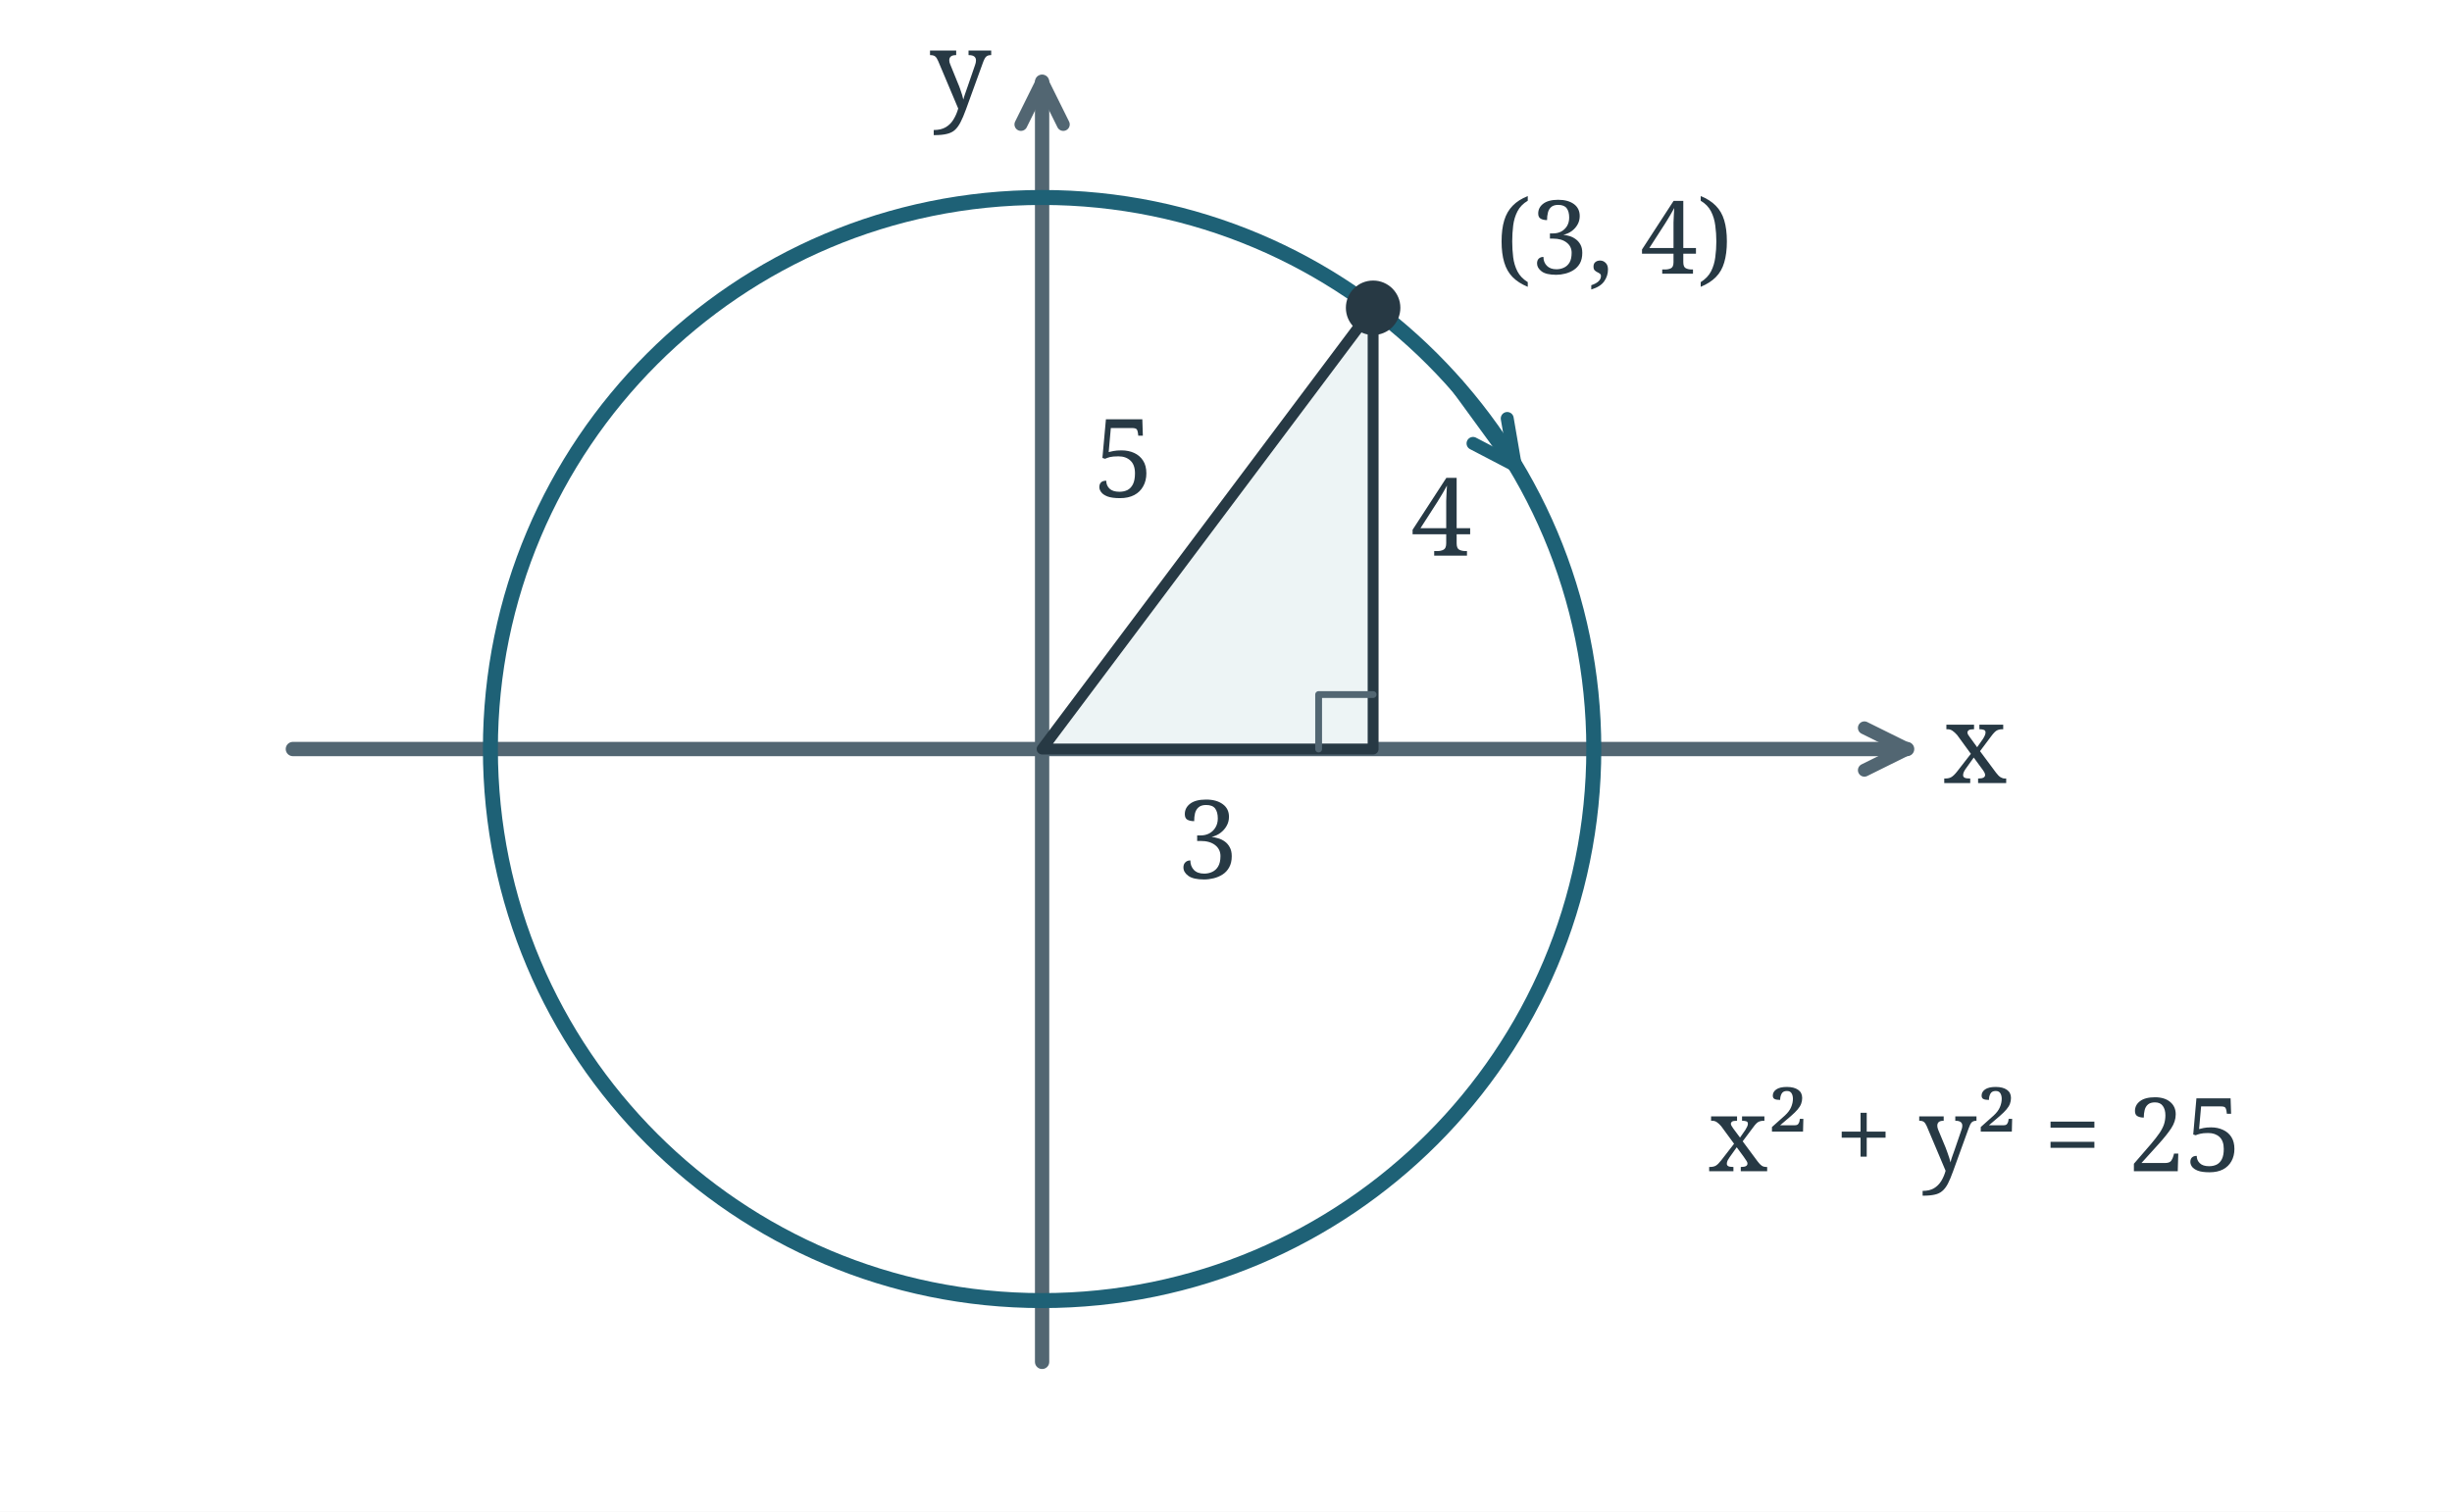
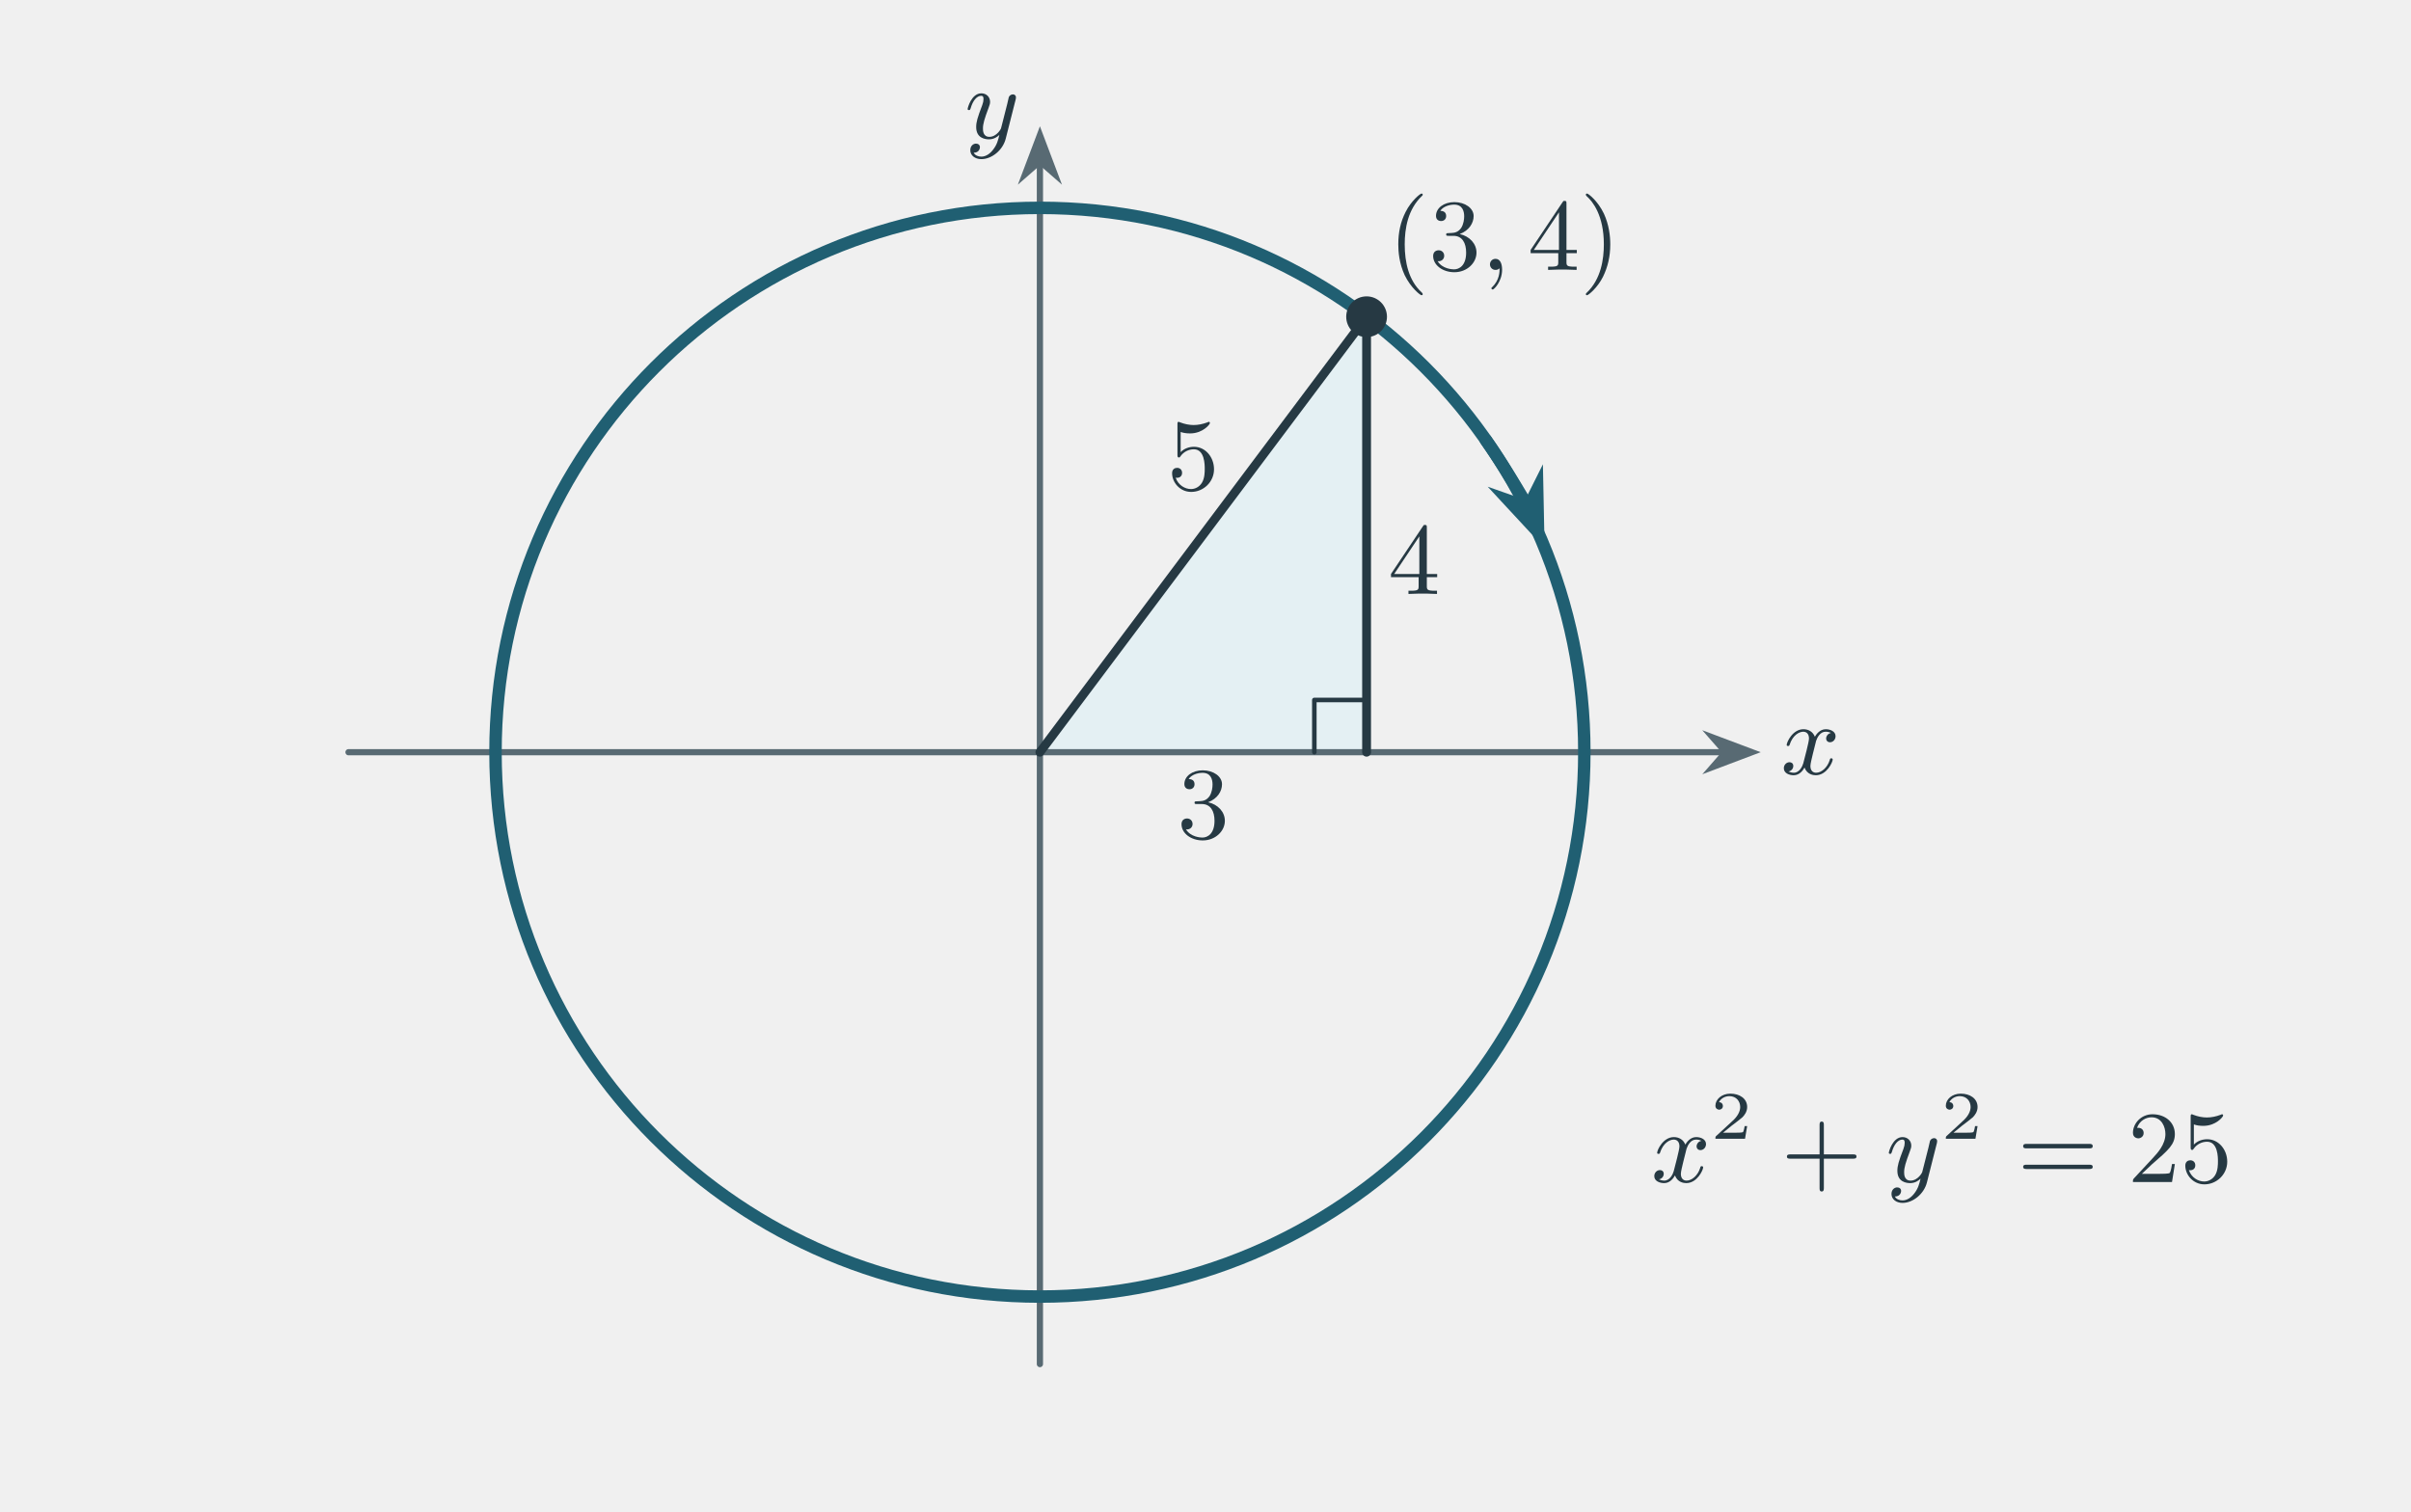
- <svg xmlns="http://www.w3.org/2000/svg" viewBox="0 0 360 222" role="img">
-   <rect width="360" height="222" fill="white" />
-   <path d="M43,110 L280,110" fill="none" stroke="#526672" stroke-width="2.1" stroke-linejoin="round" stroke-linecap="round" />
-   <path d="M273.728,113.108 L280,110 L273.728,106.892" fill="none" stroke="#526672" stroke-width="1.9" stroke-linejoin="round" stroke-linecap="round" />
-   <path d="M153,200 L153,12" fill="none" stroke="#526672" stroke-width="2.1" stroke-linejoin="round" stroke-linecap="round" />
-   <path d="M156.108,18.272 L153,12 L149.892,18.272" fill="none" stroke="#526672" stroke-width="1.9" stroke-linejoin="round" stroke-linecap="round" />
-   <text x="290" y="115" text-anchor="middle" font-family="Georgia,serif" font-size="16" fill="#273944">x</text>
-   <text x="141" y="16" text-anchor="middle" font-family="Georgia,serif" font-size="16" fill="#273944">y</text>
-   <circle cx="153" cy="110" r="81" fill="none" stroke="#1e6176" stroke-width="2.2" />
-   <path d="M153,110 L201.6,45.2 V110 Z" fill="#edf4f5" stroke="#273944" stroke-width="1.6" stroke-linejoin="round" stroke-linecap="round" />
-   <path d="M193.6,110 v-8 h8" fill="none" stroke="#526672" stroke-width="1" stroke-linejoin="round" stroke-linecap="round" />
-   <text x="165" y="73" text-anchor="middle" font-family="Georgia,serif" font-size="16" fill="#273944">5</text>
-   <text x="177.3" y="129" text-anchor="middle" font-family="Georgia,serif" font-size="16" fill="#273944">3</text>
-   <text x="211.6" y="81.6" text-anchor="middle" font-family="Georgia,serif" font-size="16" fill="#273944">4</text>
-   <circle cx="201.6" cy="45.2" r="4" fill="#273944" />
-   <text x="219.6" y="40.2" text-anchor="start" font-family="Georgia,serif" font-size="15" fill="#273944">(3, 4)</text>
-   <path d="M213.896,56.59 L222.474,68.355" fill="none" stroke="#1e6176" stroke-width="2.1" stroke-linejoin="round" stroke-linecap="round" />
-   <path d="M216.268,65.118 L222.474,68.355 L221.29,61.456" fill="none" stroke="#1e6176" stroke-width="1.9" stroke-linejoin="round" stroke-linecap="round" />
-   <text x="290" y="172" text-anchor="middle" font-family="Georgia,serif" font-size="15" fill="#273944">x² + y² = 25</text>
+ <svg xmlns="http://www.w3.org/2000/svg" xmlns:xlink="http://www.w3.org/1999/xlink" width="211.206" height="132.403" viewBox="0 0 211.206 132.403">
+   <defs>
+     <g>
+       <g id="glyph-0-0">
+         <path d="M 4.547 -1.281 C 4.547 -1.328 4.516 -1.391 4.422 -1.391 C 4.328 -1.391 4.312 -1.344 4.281 -1.219 C 4.078 -0.578 3.562 -0.125 3.094 -0.125 C 2.844 -0.125 2.594 -0.281 2.594 -0.719 C 2.594 -0.906 2.719 -1.406 2.797 -1.734 L 3.094 -2.922 C 3.203 -3.25 3.469 -3.719 3.922 -3.719 C 4.094 -3.719 4.25 -3.688 4.391 -3.609 C 4.062 -3.547 3.969 -3.25 3.969 -3.125 C 3.969 -2.953 4.094 -2.797 4.312 -2.797 C 4.562 -2.797 4.797 -3.016 4.797 -3.328 C 4.797 -3.734 4.359 -3.938 3.938 -3.938 C 3.406 -3.938 3.094 -3.469 2.984 -3.281 C 2.812 -3.719 2.422 -3.938 1.984 -3.938 C 1.031 -3.938 0.516 -2.797 0.516 -2.562 C 0.516 -2.484 0.578 -2.469 0.641 -2.469 C 0.719 -2.469 0.75 -2.5 0.766 -2.562 C 1.047 -3.438 1.625 -3.719 1.969 -3.719 C 2.234 -3.719 2.469 -3.547 2.469 -3.125 C 2.469 -2.812 2.078 -1.391 1.969 -0.953 C 1.891 -0.672 1.625 -0.125 1.141 -0.125 C 0.953 -0.125 0.766 -0.188 0.672 -0.234 C 0.922 -0.281 1.094 -0.484 1.094 -0.719 C 1.094 -0.953 0.922 -1.047 0.766 -1.047 C 0.5 -1.047 0.266 -0.828 0.266 -0.516 C 0.266 -0.078 0.75 0.094 1.125 0.094 C 1.641 0.094 1.938 -0.328 2.078 -0.578 C 2.297 0.016 2.828 0.094 3.062 0.094 C 4.031 0.094 4.547 -1.062 4.547 -1.281 Z M 4.547 -1.281 " />
+       </g>
+       <g id="glyph-0-1">
+         <path d="M 4.484 -3.438 C 4.484 -3.484 4.5 -3.531 4.5 -3.594 C 4.5 -3.703 4.422 -3.844 4.234 -3.844 C 4.109 -3.844 3.953 -3.781 3.875 -3.609 L 3.734 -3 L 3.281 -1.219 C 3.219 -0.969 3.219 -0.953 3.188 -0.859 C 3.188 -0.828 2.812 -0.125 2.172 -0.125 C 1.609 -0.125 1.609 -0.688 1.609 -0.859 C 1.609 -1.266 1.734 -1.688 2.109 -2.688 C 2.188 -2.906 2.234 -3.031 2.234 -3.188 C 2.234 -3.625 1.906 -3.938 1.469 -3.938 C 0.609 -3.938 0.266 -2.672 0.266 -2.562 C 0.266 -2.484 0.328 -2.469 0.391 -2.469 C 0.484 -2.469 0.484 -2.516 0.531 -2.625 C 0.719 -3.297 1.078 -3.719 1.453 -3.719 C 1.656 -3.719 1.656 -3.547 1.656 -3.422 C 1.656 -3.281 1.625 -3.109 1.547 -2.906 C 1.125 -1.797 1.016 -1.422 1.016 -0.984 C 1.016 0 1.812 0.094 2.141 0.094 C 2.578 0.094 2.891 -0.141 3.047 -0.297 C 2.938 0.156 2.844 0.562 2.484 1.016 C 2.219 1.359 1.859 1.609 1.469 1.609 C 1.219 1.609 0.922 1.516 0.797 1.266 C 1.281 1.266 1.344 0.875 1.344 0.781 C 1.344 0.594 1.203 0.469 1 0.469 C 0.781 0.469 0.5 0.641 0.5 1.047 C 0.5 1.5 0.906 1.828 1.469 1.828 C 2.375 1.828 3.359 1.047 3.609 0.016 Z M 4.484 -3.438 " />
+       </g>
+       <g id="glyph-0-2">
+         <path d="M 1.844 -0.016 C 1.844 -0.578 1.656 -0.969 1.266 -0.969 C 0.969 -0.969 0.781 -0.734 0.781 -0.484 C 0.781 -0.234 0.969 0 1.266 0 C 1.406 0 1.531 -0.047 1.625 -0.141 C 1.625 0.156 1.625 0.891 0.969 1.516 C 0.906 1.562 0.906 1.578 0.906 1.609 C 0.906 1.672 0.969 1.719 1.031 1.719 C 1.125 1.719 1.844 1.031 1.844 -0.016 Z M 1.844 -0.016 " />
+       </g>
+       <g id="glyph-1-0">
+         <path d="M 4.125 -1.781 C 4.125 -2.859 3.359 -3.75 2.375 -3.75 C 1.953 -3.75 1.516 -3.609 1.203 -3.281 L 1.203 -5.047 C 1.469 -4.953 1.75 -4.922 2.031 -4.922 C 3.125 -4.922 3.766 -5.703 3.766 -5.828 C 3.766 -5.906 3.719 -5.938 3.672 -5.938 C 3.672 -5.938 3.625 -5.938 3.547 -5.891 C 3.125 -5.734 2.719 -5.656 2.344 -5.656 C 1.969 -5.656 1.562 -5.734 1.156 -5.891 C 1.062 -5.938 1.031 -5.938 1.031 -5.938 C 0.922 -5.938 0.922 -5.859 0.922 -5.703 L 0.922 -3.078 C 0.922 -2.922 0.922 -2.812 1.047 -2.812 C 1.125 -2.812 1.156 -2.859 1.203 -2.938 C 1.469 -3.312 1.906 -3.531 2.359 -3.531 C 3.312 -3.531 3.312 -2.156 3.312 -1.828 C 3.312 -1.547 3.312 -1 3.062 -0.594 C 2.828 -0.219 2.453 -0.047 2.109 -0.047 C 1.578 -0.047 0.984 -0.391 0.766 -1.047 C 0.766 -1.047 0.828 -1.031 0.891 -1.031 C 1.078 -1.031 1.328 -1.141 1.328 -1.469 C 1.328 -1.734 1.141 -1.906 0.891 -1.906 C 0.703 -1.906 0.453 -1.797 0.453 -1.438 C 0.453 -0.625 1.141 0.203 2.125 0.203 C 3.203 0.203 4.125 -0.672 4.125 -1.781 Z M 4.125 -1.781 " />
+       </g>
+       <g id="glyph-1-1">
+         <path d="M 4.188 -1.516 C 4.188 -2.297 3.578 -2.953 2.719 -3.141 C 3.547 -3.453 3.938 -4.109 3.938 -4.719 C 3.938 -5.406 3.188 -5.938 2.25 -5.938 C 1.328 -5.938 0.641 -5.422 0.641 -4.734 C 0.641 -4.438 0.828 -4.281 1.094 -4.281 C 1.344 -4.281 1.531 -4.453 1.531 -4.719 C 1.531 -5.031 1.328 -5.172 1.016 -5.172 C 1.25 -5.547 1.797 -5.719 2.234 -5.719 C 2.969 -5.719 3.109 -5.125 3.109 -4.703 C 3.109 -4.438 3.062 -4.016 2.844 -3.672 C 2.562 -3.281 2.25 -3.25 1.984 -3.234 C 1.766 -3.219 1.75 -3.219 1.672 -3.219 C 1.594 -3.219 1.531 -3.203 1.531 -3.109 C 1.531 -2.984 1.594 -2.984 1.75 -2.984 L 2.172 -2.984 C 2.938 -2.984 3.281 -2.359 3.281 -1.516 C 3.281 -0.375 2.672 -0.047 2.219 -0.047 C 2.047 -0.047 1.188 -0.094 0.781 -0.766 C 1.109 -0.719 1.359 -0.938 1.359 -1.234 C 1.359 -1.531 1.141 -1.719 0.875 -1.719 C 0.656 -1.719 0.391 -1.594 0.391 -1.219 C 0.391 -0.422 1.219 0.203 2.25 0.203 C 3.359 0.203 4.188 -0.609 4.188 -1.516 Z M 4.188 -1.516 " />
+       </g>
+       <g id="glyph-1-2">
+         <path d="M 4.312 -1.469 L 4.312 -1.75 L 3.406 -1.75 L 3.406 -5.797 C 3.406 -5.984 3.406 -6.047 3.234 -6.047 C 3.125 -6.047 3.125 -6.031 3.047 -5.906 L 0.266 -1.75 L 0.266 -1.469 L 2.688 -1.469 L 2.688 -0.703 C 2.688 -0.375 2.672 -0.281 2 -0.281 L 1.797 -0.281 L 1.797 0 C 2.359 -0.031 2.984 -0.031 3.047 -0.031 C 3.094 -0.031 3.734 -0.031 4.297 0 L 4.297 -0.281 L 4.109 -0.281 C 3.438 -0.281 3.406 -0.375 3.406 -0.703 L 3.406 -1.469 Z M 2.75 -1.75 L 0.547 -1.75 L 2.75 -5.047 Z M 2.75 -1.75 " />
+       </g>
+       <g id="glyph-1-3">
+         <path d="M 3.047 2.125 C 3.047 2.078 3.016 2.047 2.969 1.984 C 1.812 0.938 1.469 -0.672 1.469 -2.234 C 1.469 -3.609 1.734 -5.297 2.984 -6.484 C 3.031 -6.516 3.047 -6.547 3.047 -6.594 C 3.047 -6.656 3 -6.688 2.938 -6.688 C 2.828 -6.688 2.031 -6.047 1.547 -5.078 C 1.109 -4.219 0.906 -3.297 0.906 -2.234 C 0.906 -1.594 0.984 -0.578 1.469 0.469 C 2 1.562 2.828 2.219 2.938 2.219 C 3 2.219 3.047 2.188 3.047 2.125 Z M 3.047 2.125 " />
+       </g>
+       <g id="glyph-1-4">
+         <path d="M 2.656 -2.234 C 2.656 -2.969 2.547 -3.953 2.094 -4.938 C 1.562 -6.047 0.734 -6.688 0.625 -6.688 C 0.531 -6.688 0.516 -6.625 0.516 -6.594 C 0.516 -6.547 0.531 -6.516 0.594 -6.453 C 1.109 -6 2.094 -4.781 2.094 -2.234 C 2.094 -0.969 1.859 0.812 0.578 2.016 C 0.547 2.047 0.516 2.078 0.516 2.125 C 0.516 2.156 0.531 2.219 0.625 2.219 C 0.734 2.219 1.531 1.578 2.016 0.609 C 2.438 -0.25 2.656 -1.172 2.656 -2.234 Z M 2.656 -2.234 " />
+       </g>
+       <g id="glyph-1-5">
+         <path d="M 6.609 -2.234 C 6.609 -2.422 6.438 -2.422 6.297 -2.422 L 3.75 -2.422 L 3.75 -4.984 C 3.75 -5.125 3.75 -5.297 3.562 -5.297 C 3.375 -5.297 3.375 -5.109 3.375 -4.984 L 3.375 -2.422 L 0.828 -2.422 C 0.703 -2.422 0.516 -2.422 0.516 -2.234 C 0.516 -2.047 0.672 -2.047 0.828 -2.047 L 3.375 -2.047 L 3.375 0.516 C 3.375 0.656 3.375 0.828 3.562 0.828 C 3.75 0.828 3.75 0.641 3.75 0.516 L 3.75 -2.047 L 6.297 -2.047 C 6.422 -2.047 6.609 -2.047 6.609 -2.234 Z M 6.609 -2.234 " />
+       </g>
+       <g id="glyph-1-6">
+         <path d="M 6.609 -3.141 C 6.609 -3.344 6.422 -3.344 6.281 -3.344 L 0.844 -3.344 C 0.703 -3.344 0.516 -3.344 0.516 -3.141 C 0.516 -2.953 0.688 -2.953 0.797 -2.953 L 6.312 -2.953 C 6.438 -2.953 6.609 -2.953 6.609 -3.141 Z M 6.609 -1.328 C 6.609 -1.516 6.438 -1.516 6.312 -1.516 L 0.797 -1.516 C 0.688 -1.516 0.516 -1.516 0.516 -1.328 C 0.516 -1.141 0.703 -1.141 0.844 -1.141 L 6.281 -1.141 C 6.422 -1.141 6.609 -1.141 6.609 -1.328 Z M 6.609 -1.328 " />
+       </g>
+       <g id="glyph-1-7">
+         <path d="M 4.125 -1.578 L 3.875 -1.578 C 3.859 -1.469 3.781 -0.938 3.672 -0.797 C 3.609 -0.719 3 -0.719 2.812 -0.719 L 1.234 -0.719 L 2.109 -1.547 C 3.578 -2.812 4.125 -3.297 4.125 -4.203 C 4.125 -5.234 3.281 -5.938 2.172 -5.938 C 1.156 -5.938 0.453 -5.125 0.453 -4.312 C 0.453 -3.875 0.844 -3.828 0.922 -3.828 C 1.109 -3.828 1.391 -3.969 1.391 -4.297 C 1.391 -4.562 1.203 -4.75 0.922 -4.75 C 0.875 -4.75 0.844 -4.75 0.812 -4.75 C 1.031 -5.375 1.594 -5.672 2.078 -5.672 C 2.984 -5.672 3.297 -4.812 3.297 -4.203 C 3.297 -3.297 2.609 -2.547 2.188 -2.094 L 0.547 -0.328 C 0.453 -0.219 0.453 -0.203 0.453 0 L 3.875 0 Z M 4.125 -1.578 " />
+       </g>
+       <g id="glyph-2-0">
+         <path d="M 3.203 -1.109 L 2.984 -1.109 C 2.969 -1.031 2.906 -0.641 2.828 -0.578 C 2.781 -0.531 2.297 -0.531 2.219 -0.531 L 1.094 -0.531 L 1.859 -1.156 C 2.062 -1.312 2.594 -1.703 2.781 -1.875 C 2.953 -2.047 3.203 -2.359 3.203 -2.781 C 3.203 -3.531 2.531 -3.953 1.734 -3.953 C 0.969 -3.953 0.422 -3.453 0.422 -2.891 C 0.422 -2.594 0.688 -2.547 0.75 -2.547 C 0.906 -2.547 1.078 -2.656 1.078 -2.875 C 1.078 -3 1 -3.203 0.734 -3.203 C 0.875 -3.5 1.234 -3.734 1.641 -3.734 C 2.266 -3.734 2.594 -3.266 2.594 -2.781 C 2.594 -2.359 2.328 -1.922 1.906 -1.547 L 0.5 -0.25 C 0.438 -0.188 0.422 -0.188 0.422 0 L 3.016 0 Z M 3.203 -1.109 " />
+       </g>
+     </g>
+   </defs>
+   <path fill-rule="nonzero" fill="rgb(89.412%, 94.119%, 95.293%)" fill-opacity="1" d="M 91.098 65.902 L 119.715 65.902 L 119.715 27.75 Z M 91.098 65.902 " />
+   <path fill="none" stroke-width="0.548" stroke-linecap="round" stroke-linejoin="round" stroke="rgb(34.511%, 41.57%, 45.096%)" stroke-opacity="1" stroke-miterlimit="10" d="M 24.2 56.979 L 145.247 56.979 " transform="matrix(0.995511, 0, 0, -0.995511, 6.440122, 122.6251)" />
+   <path fill-rule="nonzero" fill="rgb(34.511%, 41.57%, 45.096%)" fill-opacity="1" stroke-width="0.548" stroke-linecap="round" stroke-linejoin="miter" stroke="rgb(34.511%, 41.57%, 45.096%)" stroke-opacity="1" stroke-miterlimit="10" d="M 4.323 0.002 L 0.885 1.296 L 2.019 0.002 L 0.885 -1.297 Z M 4.323 0.002 " transform="matrix(0.995511, 0, 0, -0.995511, 149.1617, 65.90393)" />
+   <g fill="rgb(14.902%, 22.353%, 26.276%)" fill-opacity="1">
+     <use xlink:href="#glyph-0-0" x="156" y="67.826" />
+   </g>
+   <path fill="none" stroke-width="0.548" stroke-linecap="round" stroke-linejoin="round" stroke="rgb(34.511%, 41.57%, 45.096%)" stroke-opacity="1" stroke-miterlimit="10" d="M 85.039 3.131 L 85.039 108.848 " transform="matrix(0.995511, 0, 0, -0.995511, 6.440122, 122.6251)" />
+   <path fill-rule="nonzero" fill="rgb(34.511%, 41.57%, 45.096%)" fill-opacity="1" stroke-width="0.548" stroke-linecap="round" stroke-linejoin="miter" stroke="rgb(34.511%, 41.57%, 45.096%)" stroke-opacity="1" stroke-miterlimit="10" d="M 4.323 0.001 L 0.885 1.3 L 2.019 0.001 L 0.885 -1.298 Z M 4.323 0.001 " transform="matrix(0, -0.995511, -0.995511, 0, 91.09882, 16.1392)" />
+   <g fill="rgb(14.902%, 22.353%, 26.276%)" fill-opacity="1">
+     <use xlink:href="#glyph-0-1" x="84.499" y="12.114" />
+   </g>
+   <path fill="none" stroke-width="1.096" stroke-linecap="round" stroke-linejoin="round" stroke="rgb(12.549%, 37.256%, 44.707%)" stroke-opacity="1" stroke-miterlimit="10" d="M 132.946 56.979 C 132.946 83.433 111.498 104.885 85.039 104.885 C 58.581 104.885 37.133 83.433 37.133 56.979 C 37.133 30.52 58.581 9.072 85.039 9.072 C 111.498 9.072 132.946 30.52 132.946 56.979 Z M 132.946 56.979 " transform="matrix(0.995511, 0, 0, -0.995511, 6.440122, 122.6251)" />
+   <path fill="none" stroke-width="0.777" stroke-linecap="round" stroke-linejoin="round" stroke="rgb(14.902%, 22.353%, 26.276%)" stroke-opacity="1" stroke-miterlimit="10" d="M 85.039 56.979 L 113.785 95.303 L 113.785 56.979 " transform="matrix(0.995511, 0, 0, -0.995511, 6.440122, 122.6251)" />
+   <g fill="rgb(14.902%, 22.353%, 26.276%)" fill-opacity="1">
+     <use xlink:href="#glyph-1-0" x="102.224" y="42.894" />
+   </g>
+   <path fill="none" stroke-width="0.399" stroke-linecap="round" stroke-linejoin="round" stroke="rgb(14.902%, 22.353%, 26.276%)" stroke-opacity="1" stroke-miterlimit="10" d="M 109.187 56.979 L 109.187 61.577 L 113.785 61.577 " transform="matrix(0.995511, 0, 0, -0.995511, 6.440122, 122.6251)" />
+   <g fill="rgb(14.902%, 22.353%, 26.276%)" fill-opacity="1">
+     <use xlink:href="#glyph-1-1" x="103.111" y="73.427" />
+   </g>
+   <g fill="rgb(14.902%, 22.353%, 26.276%)" fill-opacity="1">
+     <use xlink:href="#glyph-1-2" x="121.586" y="52.037" />
+   </g>
+   <path fill-rule="nonzero" fill="rgb(14.902%, 22.353%, 26.276%)" fill-opacity="1" d="M 121.5 27.75 C 121.5 26.766 120.699 25.965 119.715 25.965 C 118.727 25.965 117.93 26.766 117.93 27.75 C 117.93 28.738 118.727 29.535 119.715 29.535 C 120.699 29.535 121.5 28.738 121.5 27.75 Z M 121.5 27.75 " />
+   <g fill="rgb(14.902%, 22.353%, 26.276%)" fill-opacity="1">
+     <use xlink:href="#glyph-1-3" x="121.586" y="23.646" />
+     <use xlink:href="#glyph-1-1" x="125.154" y="23.646" />
+   </g>
+   <g fill="rgb(14.902%, 22.353%, 26.276%)" fill-opacity="1">
+     <use xlink:href="#glyph-0-2" x="129.741" y="23.646" />
+   </g>
+   <g fill="rgb(14.902%, 22.353%, 26.276%)" fill-opacity="1">
+     <use xlink:href="#glyph-1-2" x="133.818" y="23.646" />
+     <use xlink:href="#glyph-1-4" x="138.405" y="23.646" />
+   </g>
+   <path fill="none" stroke-width="1.096" stroke-linecap="round" stroke-linejoin="round" stroke="rgb(12.549%, 37.256%, 44.707%)" stroke-opacity="1" stroke-miterlimit="10" d="M 124.282 84.453 C 126.361 81.487 128.1 78.281 127.907 78.764 " transform="matrix(0.995511, 0, 0, -0.995511, 6.440122, 122.6251)" />
+   <path fill-rule="nonzero" fill="rgb(12.549%, 37.256%, 44.707%)" fill-opacity="1" stroke-width="1.096" stroke-linecap="round" stroke-linejoin="miter" stroke="rgb(12.549%, 37.256%, 44.707%)" stroke-opacity="1" stroke-miterlimit="10" d="M 5.242 -0 L 1.768 1.322 L 2.935 0 L 1.772 -1.32 Z M 5.242 -0 " transform="matrix(0.372859, 0.923028, 0.923028, -0.372859, 132.7802, 41.75935)" />
+   <g fill="rgb(14.902%, 22.353%, 26.276%)" fill-opacity="1">
+     <use xlink:href="#glyph-0-0" x="144.651" y="103.56" />
+   </g>
+   <g fill="rgb(14.902%, 22.353%, 26.276%)" fill-opacity="1">
+     <use xlink:href="#glyph-2-0" x="149.85" y="99.768" />
+   </g>
+   <g fill="rgb(14.902%, 22.353%, 26.276%)" fill-opacity="1">
+     <use xlink:href="#glyph-1-5" x="156.022" y="103.56" />
+   </g>
+   <g fill="rgb(14.902%, 22.353%, 26.276%)" fill-opacity="1">
+     <use xlink:href="#glyph-0-1" x="165.196" y="103.56" />
+   </g>
+   <g fill="rgb(14.902%, 22.353%, 26.276%)" fill-opacity="1">
+     <use xlink:href="#glyph-2-0" x="170.034" y="99.768" />
+   </g>
+   <g fill="rgb(14.902%, 22.353%, 26.276%)" fill-opacity="1">
+     <use xlink:href="#glyph-1-6" x="176.715" y="103.56" />
+   </g>
+   <g fill="rgb(14.902%, 22.353%, 26.276%)" fill-opacity="1">
+     <use xlink:href="#glyph-1-7" x="186.395" y="103.56" />
+     <use xlink:href="#glyph-1-0" x="190.982" y="103.56" />
+   </g>
</svg>
